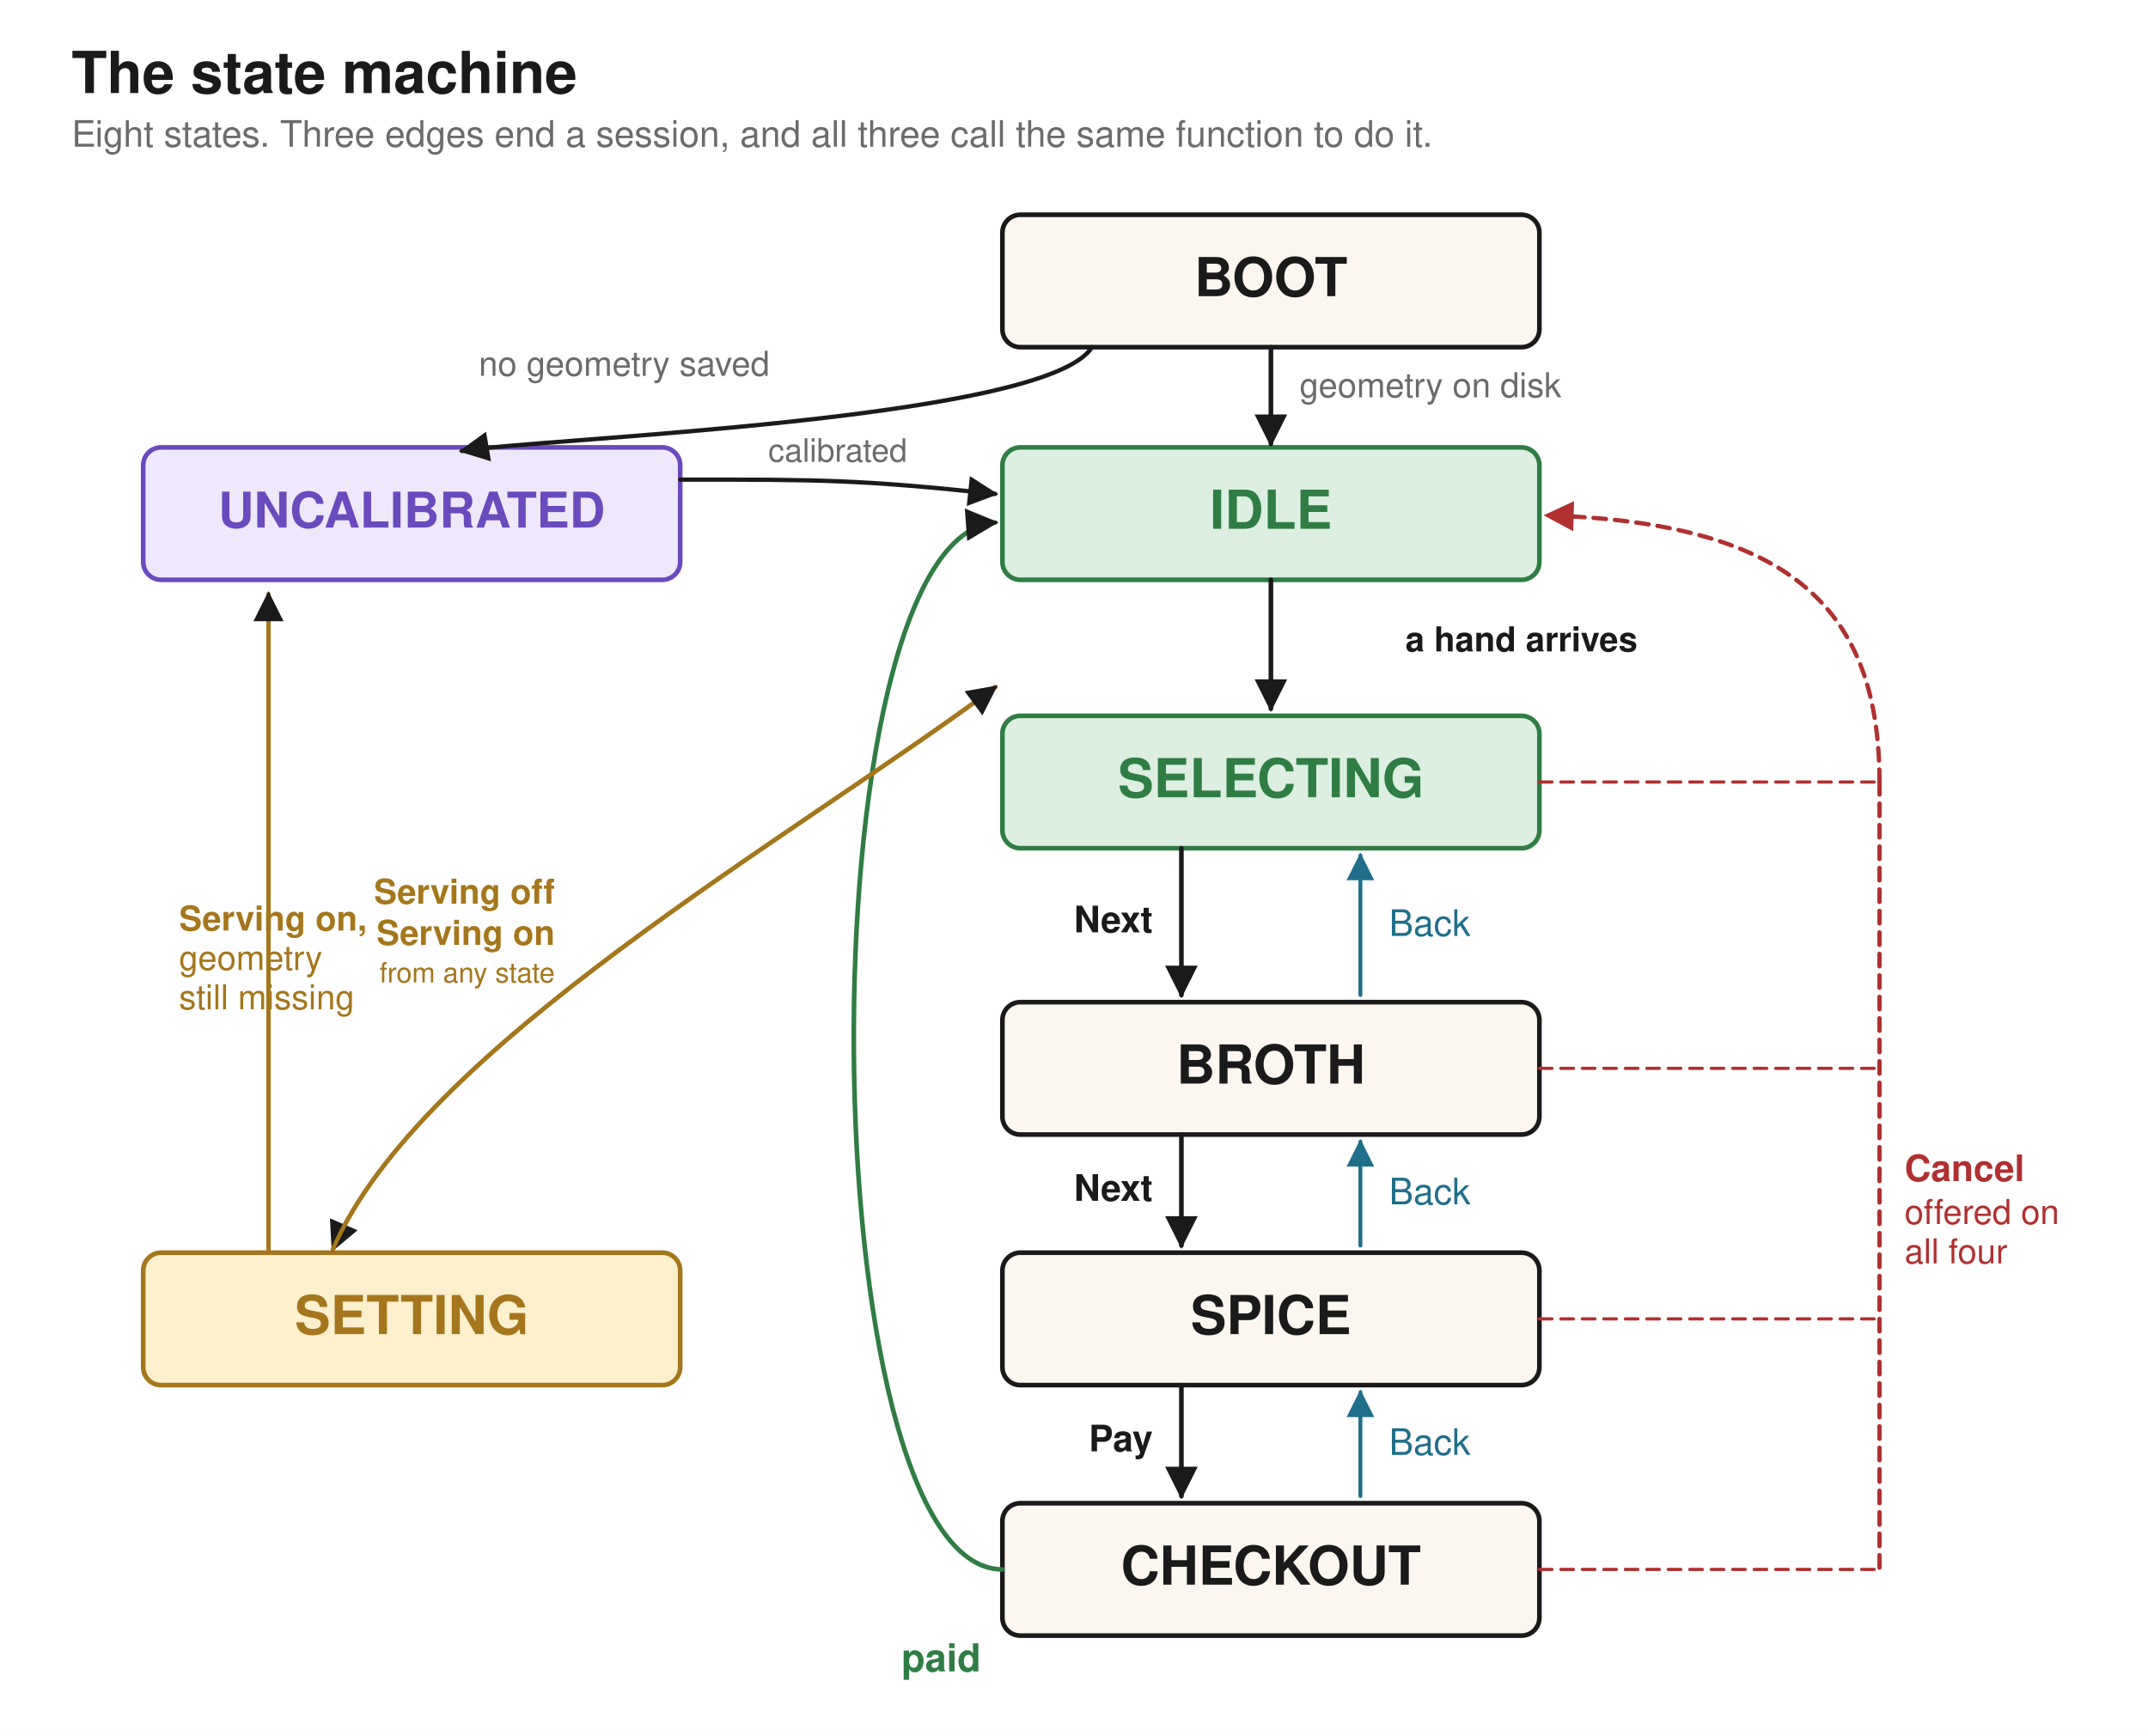
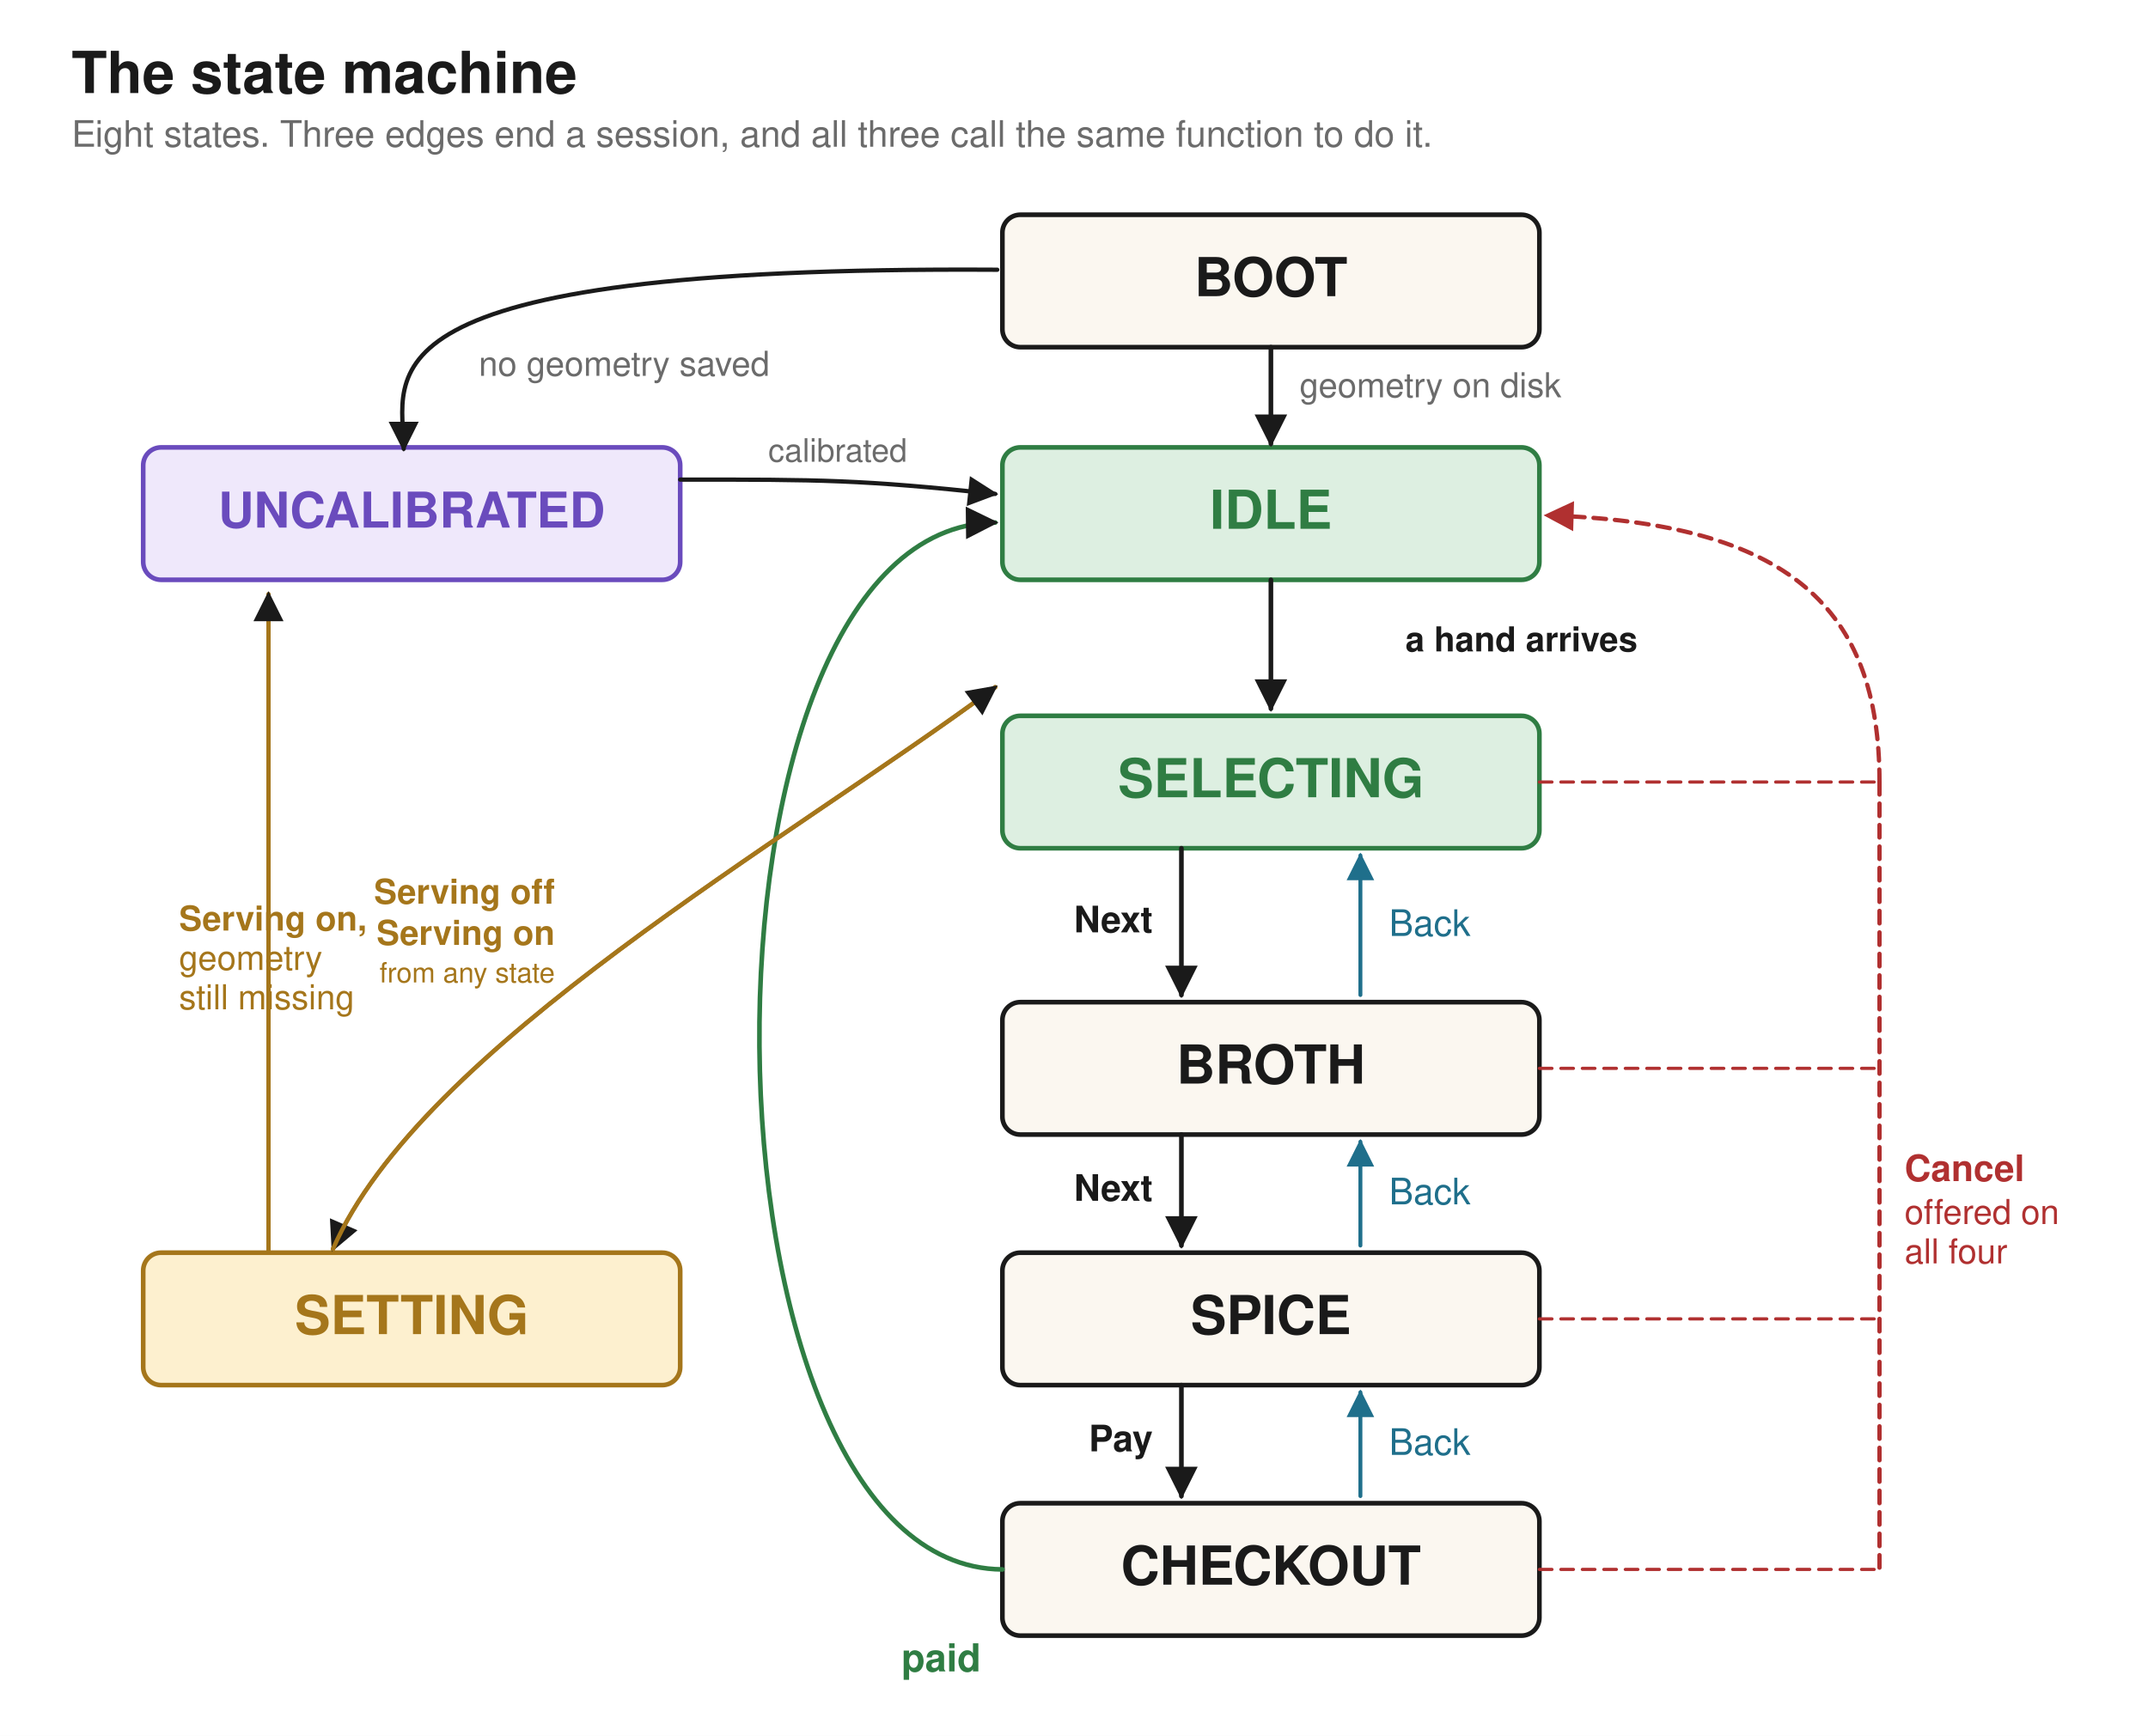
- <svg xmlns="http://www.w3.org/2000/svg" viewBox="0 0 1200 970" width="1200" height="970">
-   <rect width="1200" height="970" fill="#ffffff" />
-   <defs>
+ <svg xmlns="http://www.w3.org/2000/svg" viewBox="0 0 1200 970" width="1200" height="970" version="1.1" id="svg36">
+   <rect width="1200" height="970" fill="#ffffff" id="rect1" />
+   <defs id="defs4">
    <marker id="a" viewBox="0 0 10 10" refX="9" refY="5" markerWidth="7" markerHeight="7" orient="auto-start-reverse">
-       <path d="M 0 0 L 10 5 L 0 10 z" fill="#1a1a1a" />
+       <path d="M 0 0 L 10 5 L 0 10 z" fill="#1a1a1a" id="path1" />
    </marker>
    <marker id="ao" viewBox="0 0 10 10" refX="9" refY="5" markerWidth="7" markerHeight="7" orient="auto-start-reverse">
-       <path d="M 0 0 L 10 5 L 0 10 z" fill="#cc5500" />
+       <path d="M 0 0 L 10 5 L 0 10 z" fill="#cc5500" id="path2" />
    </marker>
    <marker id="ac" viewBox="0 0 10 10" refX="9" refY="5" markerWidth="7" markerHeight="7" orient="auto-start-reverse">
-       <path d="M 0 0 L 10 5 L 0 10 z" fill="#1f6f8b" />
+       <path d="M 0 0 L 10 5 L 0 10 z" fill="#1f6f8b" id="path3" />
    </marker>
    <marker id="ab" viewBox="0 0 10 10" refX="9" refY="5" markerWidth="7" markerHeight="7" orient="auto-start-reverse">
-       <path d="M 0 0 L 10 5 L 0 10 z" fill="#b03030" />
+       <path d="M 0 0 L 10 5 L 0 10 z" fill="#b03030" id="path4" />
    </marker>
  </defs>
-   <text x="40" y="52" font-family="Helvetica,Arial,sans-serif" font-size="32.4" fill="#1a1a1a" text-anchor="start" font-weight="bold">The state machine</text>
-   <text x="40" y="82" font-family="Helvetica,Arial,sans-serif" font-size="20.4" fill="#6b6b6b" text-anchor="start" font-weight="normal">Eight states. Three edges end a session, and all three call the same function to do it.</text>
-   <rect x="560" y="120" width="300" height="74" rx="10" fill="#fbf7f0" stroke="#1a1a1a" stroke-width="2.6" />
-   <text x="710.0" y="165.5" font-family="Helvetica,Arial,sans-serif" font-size="30" fill="#1a1a1a" text-anchor="middle" font-weight="bold">BOOT</text>
-   <rect x="80" y="250" width="300" height="74" rx="10" fill="#efe8fb" stroke="#6a4bbd" stroke-width="2.6" />
-   <text x="230.0" y="294.82" font-family="Helvetica,Arial,sans-serif" font-size="27.6" fill="#6a4bbd" text-anchor="middle" font-weight="bold">UNCALIBRATED</text>
-   <rect x="560" y="250" width="300" height="74" rx="10" fill="#ddefe1" stroke="#2f7d43" stroke-width="2.6" />
-   <text x="710.0" y="295.5" font-family="Helvetica,Arial,sans-serif" font-size="30" fill="#2f7d43" text-anchor="middle" font-weight="bold">IDLE</text>
-   <rect x="560" y="400" width="300" height="74" rx="10" fill="#ddefe1" stroke="#2f7d43" stroke-width="2.6" />
-   <text x="710.0" y="445.5" font-family="Helvetica,Arial,sans-serif" font-size="30" fill="#2f7d43" text-anchor="middle" font-weight="bold">SELECTING</text>
-   <rect x="560" y="560" width="300" height="74" rx="10" fill="#fbf7f0" stroke="#1a1a1a" stroke-width="2.6" />
-   <text x="710.0" y="605.5" font-family="Helvetica,Arial,sans-serif" font-size="30" fill="#1a1a1a" text-anchor="middle" font-weight="bold">BROTH</text>
-   <rect x="560" y="700" width="300" height="74" rx="10" fill="#fbf7f0" stroke="#1a1a1a" stroke-width="2.6" />
-   <text x="710.0" y="745.5" font-family="Helvetica,Arial,sans-serif" font-size="30" fill="#1a1a1a" text-anchor="middle" font-weight="bold">SPICE</text>
-   <rect x="560" y="840" width="300" height="74" rx="10" fill="#fbf7f0" stroke="#1a1a1a" stroke-width="2.6" />
-   <text x="710.0" y="885.5" font-family="Helvetica,Arial,sans-serif" font-size="30" fill="#1a1a1a" text-anchor="middle" font-weight="bold">CHECKOUT</text>
-   <rect x="80" y="700" width="300" height="74" rx="10" fill="#fdf0cf" stroke="#a5761b" stroke-width="2.6" />
-   <text x="230.0" y="745.5" font-family="Helvetica,Arial,sans-serif" font-size="30" fill="#a5761b" text-anchor="middle" font-weight="bold">SETTING</text>
-   <line x1="710" y1="194" x2="710" y2="248" stroke="#1a1a1a" stroke-width="2.6" stroke-linecap="round" marker-end="url(#a)" />
-   <path d="M 610 194 C 585 235, 300 245, 258 252" fill="none" stroke="#1a1a1a" stroke-width="2.4" stroke-linecap="round" marker-end="url(#a)" />
-   <text x="430" y="210" font-family="Helvetica,Arial,sans-serif" font-size="19.2" fill="#6b6b6b" text-anchor="end" font-weight="normal">no geometry saved</text>
-   <text x="726" y="222" font-family="Helvetica,Arial,sans-serif" font-size="19.2" fill="#6b6b6b" text-anchor="start" font-weight="normal">geometry on disk</text>
-   <path d="M 380 268 C 460 268, 480 268, 556 276" fill="none" stroke="#1a1a1a" stroke-width="2.4" stroke-linecap="round" marker-end="url(#a)" />
-   <rect x="411.6" y="242.52" width="112.8" height="24.3" fill="#ffffff" rx="3" />
-   <text x="468" y="258" font-family="Helvetica,Arial,sans-serif" font-size="18" fill="#6b6b6b" text-anchor="middle" font-weight="normal">calibrated</text>
-   <line x1="710" y1="324" x2="710" y2="396" stroke="#1a1a1a" stroke-width="2.6" stroke-linecap="round" marker-end="url(#a)" />
-   <rect x="768.736" y="347.488" width="162.528" height="25.92" fill="#ffffff" rx="3" />
-   <text x="850" y="364" font-family="Helvetica,Arial,sans-serif" font-size="19.2" fill="#1a1a1a" text-anchor="middle" font-weight="bold">a hand arrives</text>
-   <line x1="660" y1="474" x2="660" y2="556" stroke="#1a1a1a" stroke-width="2.6" stroke-linecap="round" marker-end="url(#a)" />
-   <text x="644" y="521.0" font-family="Helvetica,Arial,sans-serif" font-size="20.4" fill="#1a1a1a" text-anchor="end" font-weight="bold">Next</text>
-   <line x1="660" y1="634" x2="660" y2="696" stroke="#1a1a1a" stroke-width="2.6" stroke-linecap="round" marker-end="url(#a)" />
-   <text x="644" y="671.0" font-family="Helvetica,Arial,sans-serif" font-size="20.4" fill="#1a1a1a" text-anchor="end" font-weight="bold">Next</text>
-   <line x1="660" y1="774" x2="660" y2="836" stroke="#1a1a1a" stroke-width="2.6" stroke-linecap="round" marker-end="url(#a)" />
-   <text x="644" y="811.0" font-family="Helvetica,Arial,sans-serif" font-size="20.4" fill="#1a1a1a" text-anchor="end" font-weight="bold">Pay</text>
-   <line x1="760" y1="556" x2="760" y2="478" stroke="#1f6f8b" stroke-width="2.2" stroke-linecap="round" marker-end="url(#ac)" />
-   <text x="776" y="523.0" font-family="Helvetica,Arial,sans-serif" font-size="20.4" fill="#1f6f8b" text-anchor="start" font-weight="normal">Back</text>
-   <line x1="760" y1="696" x2="760" y2="638" stroke="#1f6f8b" stroke-width="2.2" stroke-linecap="round" marker-end="url(#ac)" />
-   <text x="776" y="673.0" font-family="Helvetica,Arial,sans-serif" font-size="20.4" fill="#1f6f8b" text-anchor="start" font-weight="normal">Back</text>
-   <line x1="760" y1="836" x2="760" y2="778" stroke="#1f6f8b" stroke-width="2.2" stroke-linecap="round" marker-end="url(#ac)" />
-   <text x="776" y="813.0" font-family="Helvetica,Arial,sans-serif" font-size="20.4" fill="#1f6f8b" text-anchor="start" font-weight="normal">Back</text>
-   <path d="M 560 877 C 452 877, 448 300, 556 292" fill="none" stroke="#2f7d43" stroke-width="2.6" stroke-linecap="round" marker-end="url(#a)" />
-   <text x="548" y="934" font-family="Helvetica,Arial,sans-serif" font-size="21.6" fill="#2f7d43" text-anchor="end" font-weight="bold">paid</text>
-   <line x1="1050" y1="437" x2="1050" y2="877" stroke="#b03030" stroke-width="2.4" stroke-linecap="round" stroke-dasharray="7 5" />
-   <line x1="860" y1="437" x2="1050" y2="437" stroke="#b03030" stroke-width="1.8" stroke-linecap="round" stroke-dasharray="7 5" />
-   <line x1="860" y1="597" x2="1050" y2="597" stroke="#b03030" stroke-width="1.8" stroke-linecap="round" stroke-dasharray="7 5" />
-   <line x1="860" y1="737" x2="1050" y2="737" stroke="#b03030" stroke-width="1.8" stroke-linecap="round" stroke-dasharray="7 5" />
-   <line x1="860" y1="877" x2="1050" y2="877" stroke="#b03030" stroke-width="1.8" stroke-linecap="round" stroke-dasharray="7 5" />
-   <path d="M 1050 437 C 1050 340, 1000 292, 864 288" fill="none" stroke="#b03030" stroke-width="2.4" stroke-linecap="round" stroke-dasharray="7 5" marker-end="url(#ab)" />
-   <text x="1064" y="660" font-family="Helvetica,Arial,sans-serif" font-size="20.4" fill="#b03030" text-anchor="start" font-weight="bold">Cancel</text>
-   <text x="1064" y="684" font-family="Helvetica,Arial,sans-serif" font-size="19.2" fill="#b03030" text-anchor="start" font-weight="normal">offered on</text>
-   <text x="1064" y="706" font-family="Helvetica,Arial,sans-serif" font-size="19.2" fill="#b03030" text-anchor="start" font-weight="normal">all four</text>
-   <path d="M 556 384 C 440 470, 235 585, 186 698" fill="none" stroke="#a5761b" stroke-width="2.4" stroke-linecap="round" marker-end="url(#a)" />
-   <path d="M 186 698 C 235 585, 440 470, 556 384" fill="none" stroke="#a5761b" stroke-width="2.4" stroke-linecap="round" marker-end="url(#a)" />
-   <text x="310" y="505" font-family="Helvetica,Arial,sans-serif" font-size="19.2" fill="#a5761b" text-anchor="end" font-weight="bold">Serving off</text>
-   <text x="310" y="528" font-family="Helvetica,Arial,sans-serif" font-size="19.2" fill="#a5761b" text-anchor="end" font-weight="bold">Serving on</text>
-   <text x="310" y="549" font-family="Helvetica,Arial,sans-serif" font-size="15.6" fill="#a5761b" text-anchor="end" font-weight="normal">from any state</text>
-   <path d="M 150 700 L 150 332" fill="none" stroke="#a5761b" stroke-width="2.4" stroke-linecap="round" marker-end="url(#a)" />
-   <text x="100" y="520" font-family="Helvetica,Arial,sans-serif" font-size="19.2" fill="#a5761b" text-anchor="start" font-weight="bold">Serving on,</text>
-   <text x="100" y="542" font-family="Helvetica,Arial,sans-serif" font-size="19.2" fill="#a5761b" text-anchor="start" font-weight="normal">geometry</text>
-   <text x="100" y="564" font-family="Helvetica,Arial,sans-serif" font-size="19.2" fill="#a5761b" text-anchor="start" font-weight="normal">still missing</text>
+   <text x="40" y="52" font-family="Helvetica,Arial,sans-serif" font-size="32.4" fill="#1a1a1a" text-anchor="start" font-weight="bold" id="text4">The state machine</text>
+   <text x="40" y="82" font-family="Helvetica,Arial,sans-serif" font-size="20.4" fill="#6b6b6b" text-anchor="start" font-weight="normal" id="text5">Eight states. Three edges end a session, and all three call the same function to do it.</text>
+   <rect x="560" y="120" width="300" height="74" rx="10" fill="#fbf7f0" stroke="#1a1a1a" stroke-width="2.6" id="rect5" />
+   <text x="710.0" y="165.5" font-family="Helvetica,Arial,sans-serif" font-size="30" fill="#1a1a1a" text-anchor="middle" font-weight="bold" id="text6">BOOT</text>
+   <rect x="80" y="250" width="300" height="74" rx="10" fill="#efe8fb" stroke="#6a4bbd" stroke-width="2.6" id="rect6" />
+   <text x="230.0" y="294.82" font-family="Helvetica,Arial,sans-serif" font-size="27.6" fill="#6a4bbd" text-anchor="middle" font-weight="bold" id="text7">UNCALIBRATED</text>
+   <rect x="560" y="250" width="300" height="74" rx="10" fill="#ddefe1" stroke="#2f7d43" stroke-width="2.6" id="rect7" />
+   <text x="710.0" y="295.5" font-family="Helvetica,Arial,sans-serif" font-size="30" fill="#2f7d43" text-anchor="middle" font-weight="bold" id="text8">IDLE</text>
+   <rect x="560" y="400" width="300" height="74" rx="10" fill="#ddefe1" stroke="#2f7d43" stroke-width="2.6" id="rect8" />
+   <text x="710.0" y="445.5" font-family="Helvetica,Arial,sans-serif" font-size="30" fill="#2f7d43" text-anchor="middle" font-weight="bold" id="text9">SELECTING</text>
+   <rect x="560" y="560" width="300" height="74" rx="10" fill="#fbf7f0" stroke="#1a1a1a" stroke-width="2.6" id="rect9" />
+   <text x="710.0" y="605.5" font-family="Helvetica,Arial,sans-serif" font-size="30" fill="#1a1a1a" text-anchor="middle" font-weight="bold" id="text10">BROTH</text>
+   <rect x="560" y="700" width="300" height="74" rx="10" fill="#fbf7f0" stroke="#1a1a1a" stroke-width="2.6" id="rect10" />
+   <text x="710.0" y="745.5" font-family="Helvetica,Arial,sans-serif" font-size="30" fill="#1a1a1a" text-anchor="middle" font-weight="bold" id="text11">SPICE</text>
+   <rect x="560" y="840" width="300" height="74" rx="10" fill="#fbf7f0" stroke="#1a1a1a" stroke-width="2.6" id="rect11" />
+   <text x="710.0" y="885.5" font-family="Helvetica,Arial,sans-serif" font-size="30" fill="#1a1a1a" text-anchor="middle" font-weight="bold" id="text12">CHECKOUT</text>
+   <rect x="80" y="700" width="300" height="74" rx="10" fill="#fdf0cf" stroke="#a5761b" stroke-width="2.6" id="rect12" />
+   <text x="230.0" y="745.5" font-family="Helvetica,Arial,sans-serif" font-size="30" fill="#a5761b" text-anchor="middle" font-weight="bold" id="text13">SETTING</text>
+   <line x1="710" y1="194" x2="710" y2="248" stroke="#1a1a1a" stroke-width="2.6" stroke-linecap="round" marker-end="url(#a)" id="line13" />
+   <path d="M 557.113,150.729 C 191.952,148.457 225.477,210.143 225.546,250.798" fill="none" stroke="#1a1a1a" stroke-width="2.4" stroke-linecap="round" marker-end="url(#a)" id="path13" />
+   <text x="430" y="210" font-family="Helvetica,Arial,sans-serif" font-size="19.2" fill="#6b6b6b" text-anchor="end" font-weight="normal" id="text14">no geometry saved</text>
+   <text x="726" y="222" font-family="Helvetica,Arial,sans-serif" font-size="19.2" fill="#6b6b6b" text-anchor="start" font-weight="normal" id="text15">geometry on disk</text>
+   <path d="M 380 268 C 460 268, 480 268, 556 276" fill="none" stroke="#1a1a1a" stroke-width="2.4" stroke-linecap="round" marker-end="url(#a)" id="path15" />
+   <rect x="411.6" y="242.52" width="112.8" height="24.3" fill="#ffffff" rx="3" id="rect15" />
+   <text x="468" y="258" font-family="Helvetica,Arial,sans-serif" font-size="18" fill="#6b6b6b" text-anchor="middle" font-weight="normal" id="text16">calibrated</text>
+   <line x1="710" y1="324" x2="710" y2="396" stroke="#1a1a1a" stroke-width="2.6" stroke-linecap="round" marker-end="url(#a)" id="line16" />
+   <rect x="768.736" y="347.488" width="162.528" height="25.92" fill="#ffffff" rx="3" id="rect16" />
+   <text x="850" y="364" font-family="Helvetica,Arial,sans-serif" font-size="19.2" fill="#1a1a1a" text-anchor="middle" font-weight="bold" id="text17">a hand arrives</text>
+   <line x1="660" y1="474" x2="660" y2="556" stroke="#1a1a1a" stroke-width="2.6" stroke-linecap="round" marker-end="url(#a)" id="line17" />
+   <text x="644" y="521.0" font-family="Helvetica,Arial,sans-serif" font-size="20.4" fill="#1a1a1a" text-anchor="end" font-weight="bold" id="text18">Next</text>
+   <line x1="660" y1="634" x2="660" y2="696" stroke="#1a1a1a" stroke-width="2.6" stroke-linecap="round" marker-end="url(#a)" id="line18" />
+   <text x="644" y="671.0" font-family="Helvetica,Arial,sans-serif" font-size="20.4" fill="#1a1a1a" text-anchor="end" font-weight="bold" id="text19">Next</text>
+   <line x1="660" y1="774" x2="660" y2="836" stroke="#1a1a1a" stroke-width="2.6" stroke-linecap="round" marker-end="url(#a)" id="line19" />
+   <text x="644" y="811.0" font-family="Helvetica,Arial,sans-serif" font-size="20.4" fill="#1a1a1a" text-anchor="end" font-weight="bold" id="text20">Pay</text>
+   <line x1="760" y1="556" x2="760" y2="478" stroke="#1f6f8b" stroke-width="2.2" stroke-linecap="round" marker-end="url(#ac)" id="line20" />
+   <text x="776" y="523.0" font-family="Helvetica,Arial,sans-serif" font-size="20.4" fill="#1f6f8b" text-anchor="start" font-weight="normal" id="text21">Back</text>
+   <line x1="760" y1="696" x2="760" y2="638" stroke="#1f6f8b" stroke-width="2.2" stroke-linecap="round" marker-end="url(#ac)" id="line21" />
+   <text x="776" y="673.0" font-family="Helvetica,Arial,sans-serif" font-size="20.4" fill="#1f6f8b" text-anchor="start" font-weight="normal" id="text22">Back</text>
+   <line x1="760" y1="836" x2="760" y2="778" stroke="#1f6f8b" stroke-width="2.2" stroke-linecap="round" marker-end="url(#ac)" id="line22" />
+   <text x="776" y="813.0" font-family="Helvetica,Arial,sans-serif" font-size="20.4" fill="#1f6f8b" text-anchor="start" font-weight="normal" id="text23">Back</text>
+   <path d="M 560,877 C 382.285,875.798 377.083,293.99 556,292" fill="none" stroke="#2f7d43" stroke-width="2.6" stroke-linecap="round" marker-end="url(#a)" id="path23" />
+   <text x="548" y="934" font-family="Helvetica,Arial,sans-serif" font-size="21.6" fill="#2f7d43" text-anchor="end" font-weight="bold" id="text24">paid</text>
+   <line x1="1050" y1="437" x2="1050" y2="877" stroke="#b03030" stroke-width="2.4" stroke-linecap="round" stroke-dasharray="7 5" id="line24" />
+   <line x1="860" y1="437" x2="1050" y2="437" stroke="#b03030" stroke-width="1.8" stroke-linecap="round" stroke-dasharray="7 5" id="line25" />
+   <line x1="860" y1="597" x2="1050" y2="597" stroke="#b03030" stroke-width="1.8" stroke-linecap="round" stroke-dasharray="7 5" id="line26" />
+   <line x1="860" y1="737" x2="1050" y2="737" stroke="#b03030" stroke-width="1.8" stroke-linecap="round" stroke-dasharray="7 5" id="line27" />
+   <line x1="860" y1="877" x2="1050" y2="877" stroke="#b03030" stroke-width="1.8" stroke-linecap="round" stroke-dasharray="7 5" id="line28" />
+   <path d="M 1050 437 C 1050 340, 1000 292, 864 288" fill="none" stroke="#b03030" stroke-width="2.4" stroke-linecap="round" stroke-dasharray="7 5" marker-end="url(#ab)" id="path28" />
+   <text x="1064" y="660" font-family="Helvetica,Arial,sans-serif" font-size="20.4" fill="#b03030" text-anchor="start" font-weight="bold" id="text28">Cancel</text>
+   <text x="1064" y="684" font-family="Helvetica,Arial,sans-serif" font-size="19.2" fill="#b03030" text-anchor="start" font-weight="normal" id="text29">offered on</text>
+   <text x="1064" y="706" font-family="Helvetica,Arial,sans-serif" font-size="19.2" fill="#b03030" text-anchor="start" font-weight="normal" id="text30">all four</text>
+   <path d="M 556 384 C 440 470, 235 585, 186 698" fill="none" stroke="#a5761b" stroke-width="2.4" stroke-linecap="round" marker-end="url(#a)" id="path30" />
+   <path d="M 186 698 C 235 585, 440 470, 556 384" fill="none" stroke="#a5761b" stroke-width="2.4" stroke-linecap="round" marker-end="url(#a)" id="path31" />
+   <text x="310" y="505" font-family="Helvetica,Arial,sans-serif" font-size="19.2" fill="#a5761b" text-anchor="end" font-weight="bold" id="text31">Serving off</text>
+   <text x="310" y="528" font-family="Helvetica,Arial,sans-serif" font-size="19.2" fill="#a5761b" text-anchor="end" font-weight="bold" id="text32">Serving on</text>
+   <text x="310" y="549" font-family="Helvetica,Arial,sans-serif" font-size="15.6" fill="#a5761b" text-anchor="end" font-weight="normal" id="text33">from any state</text>
+   <path d="M 150 700 L 150 332" fill="none" stroke="#a5761b" stroke-width="2.4" stroke-linecap="round" marker-end="url(#a)" id="path33" />
+   <text x="100" y="520" font-family="Helvetica,Arial,sans-serif" font-size="19.2" fill="#a5761b" text-anchor="start" font-weight="bold" id="text34">Serving on,</text>
+   <text x="100" y="542" font-family="Helvetica,Arial,sans-serif" font-size="19.2" fill="#a5761b" text-anchor="start" font-weight="normal" id="text35">geometry</text>
+   <text x="100" y="564" font-family="Helvetica,Arial,sans-serif" font-size="19.2" fill="#a5761b" text-anchor="start" font-weight="normal" id="text36">still missing</text>
</svg>
